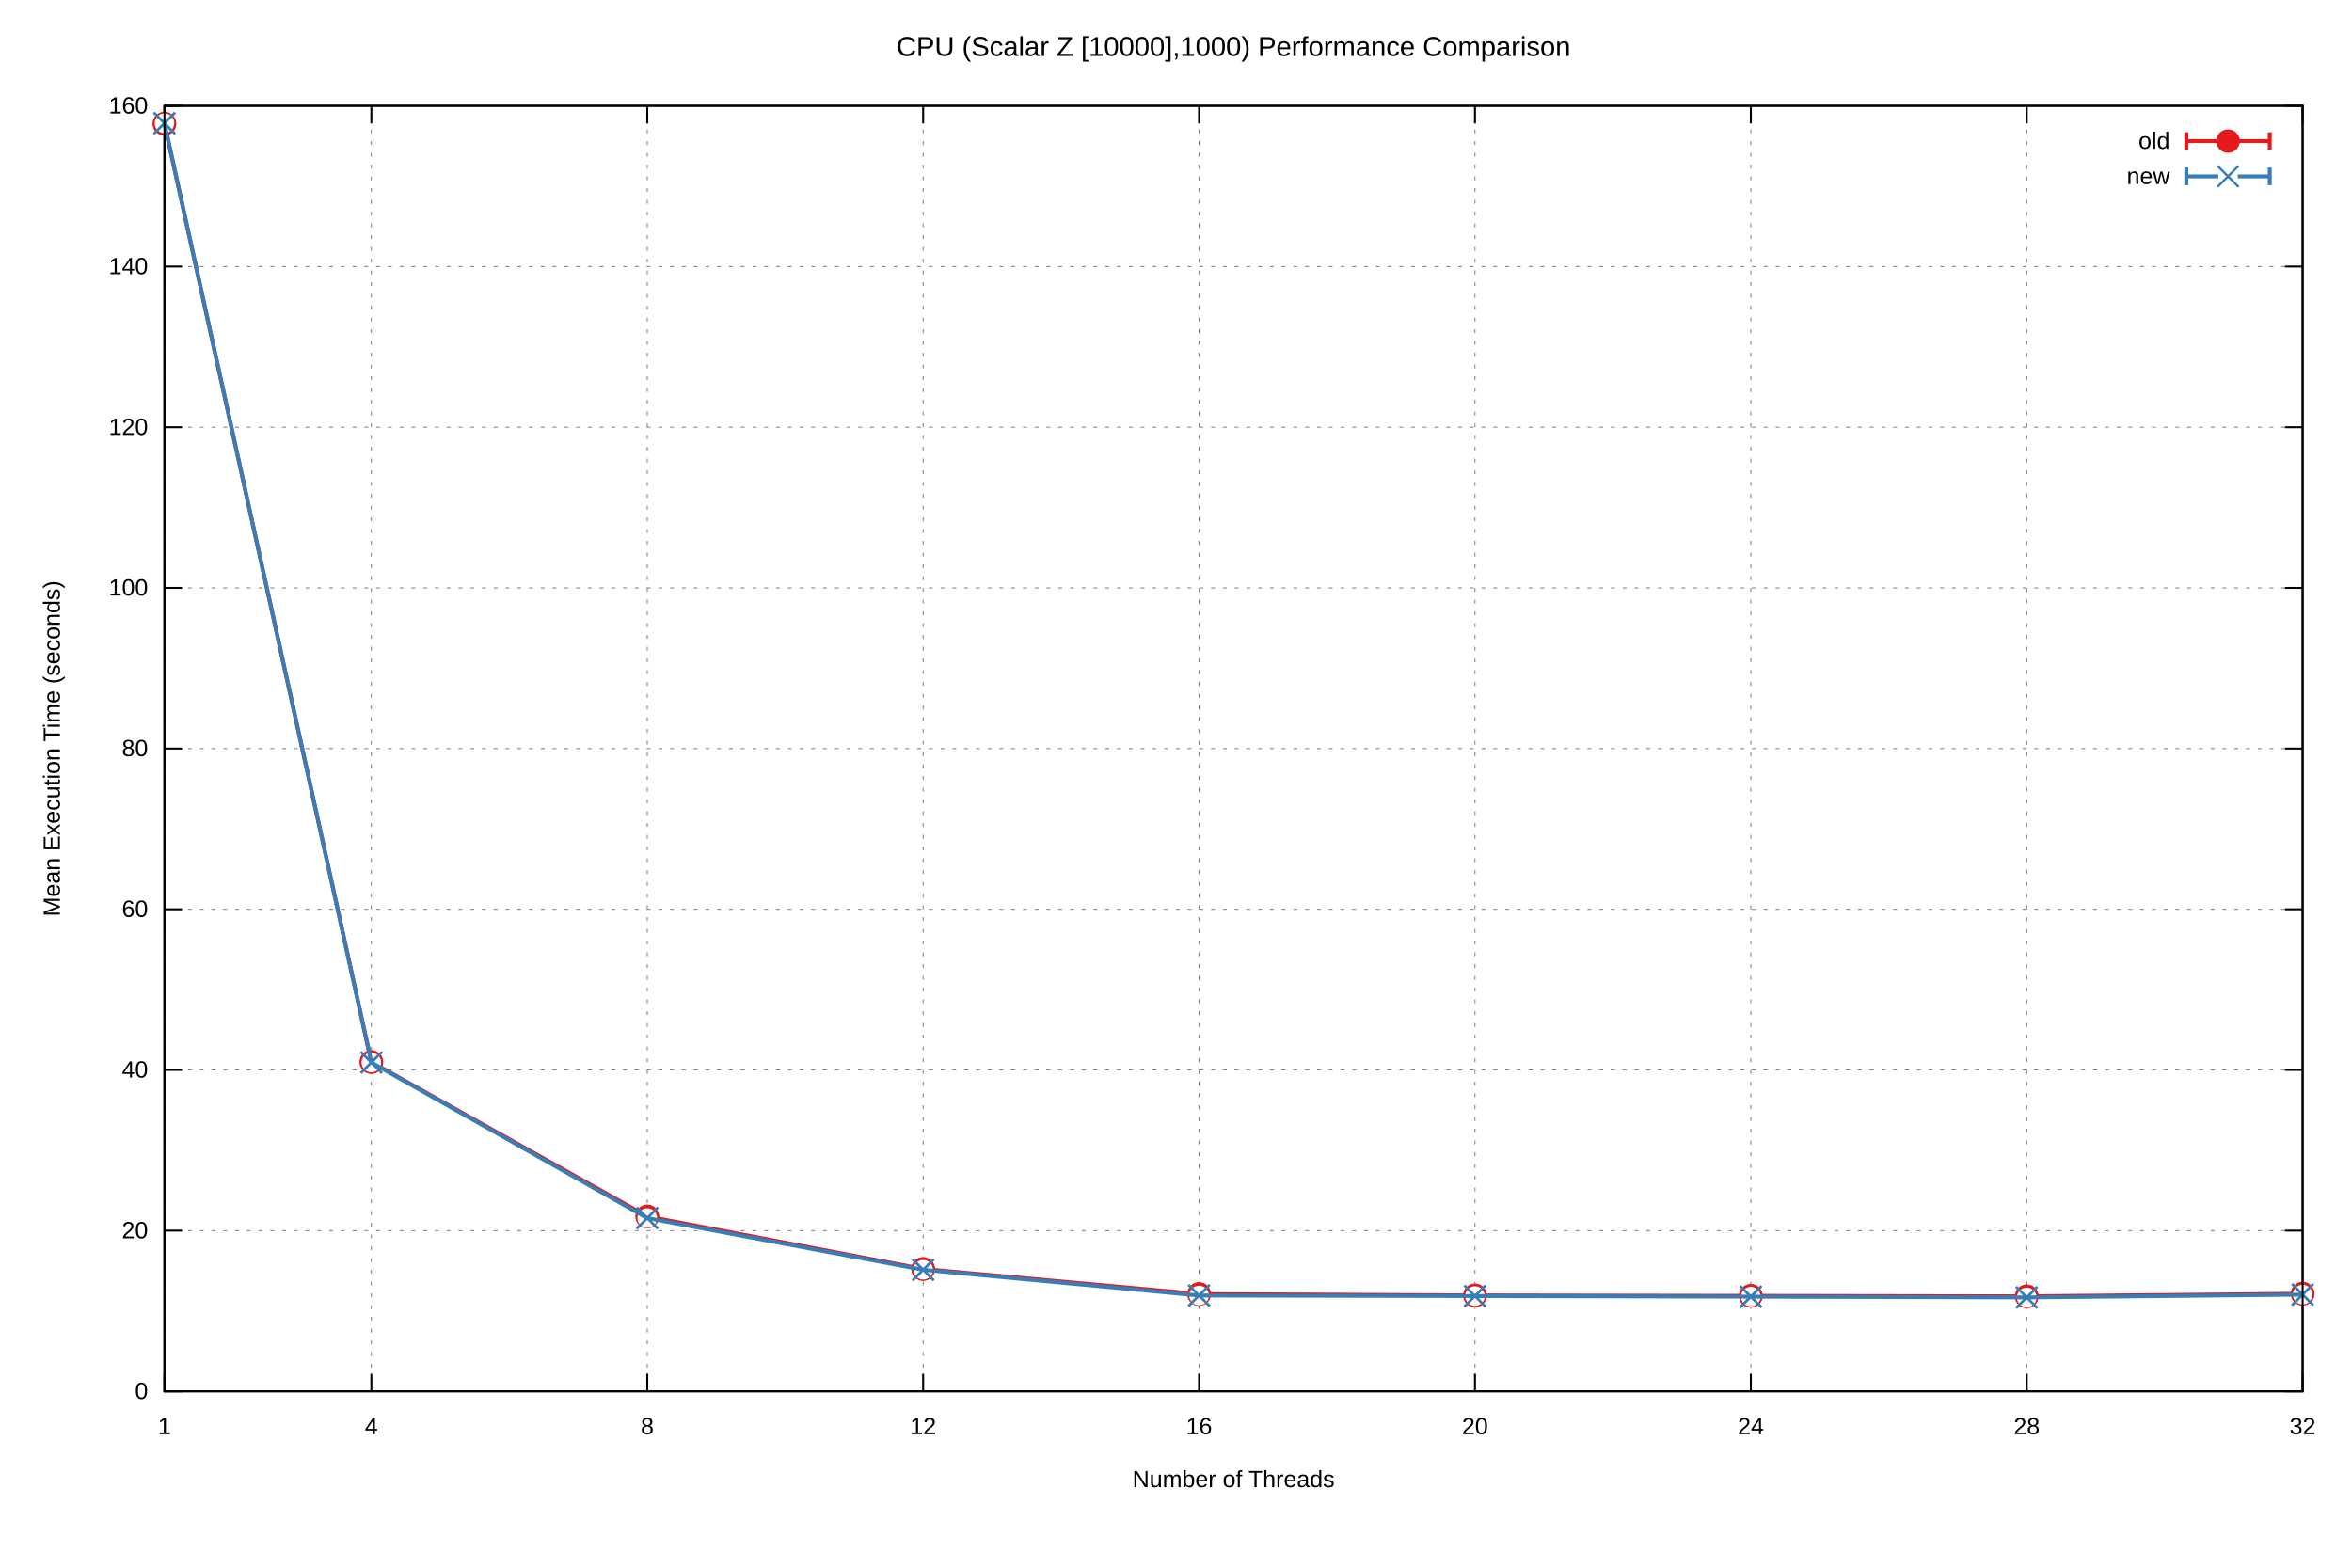
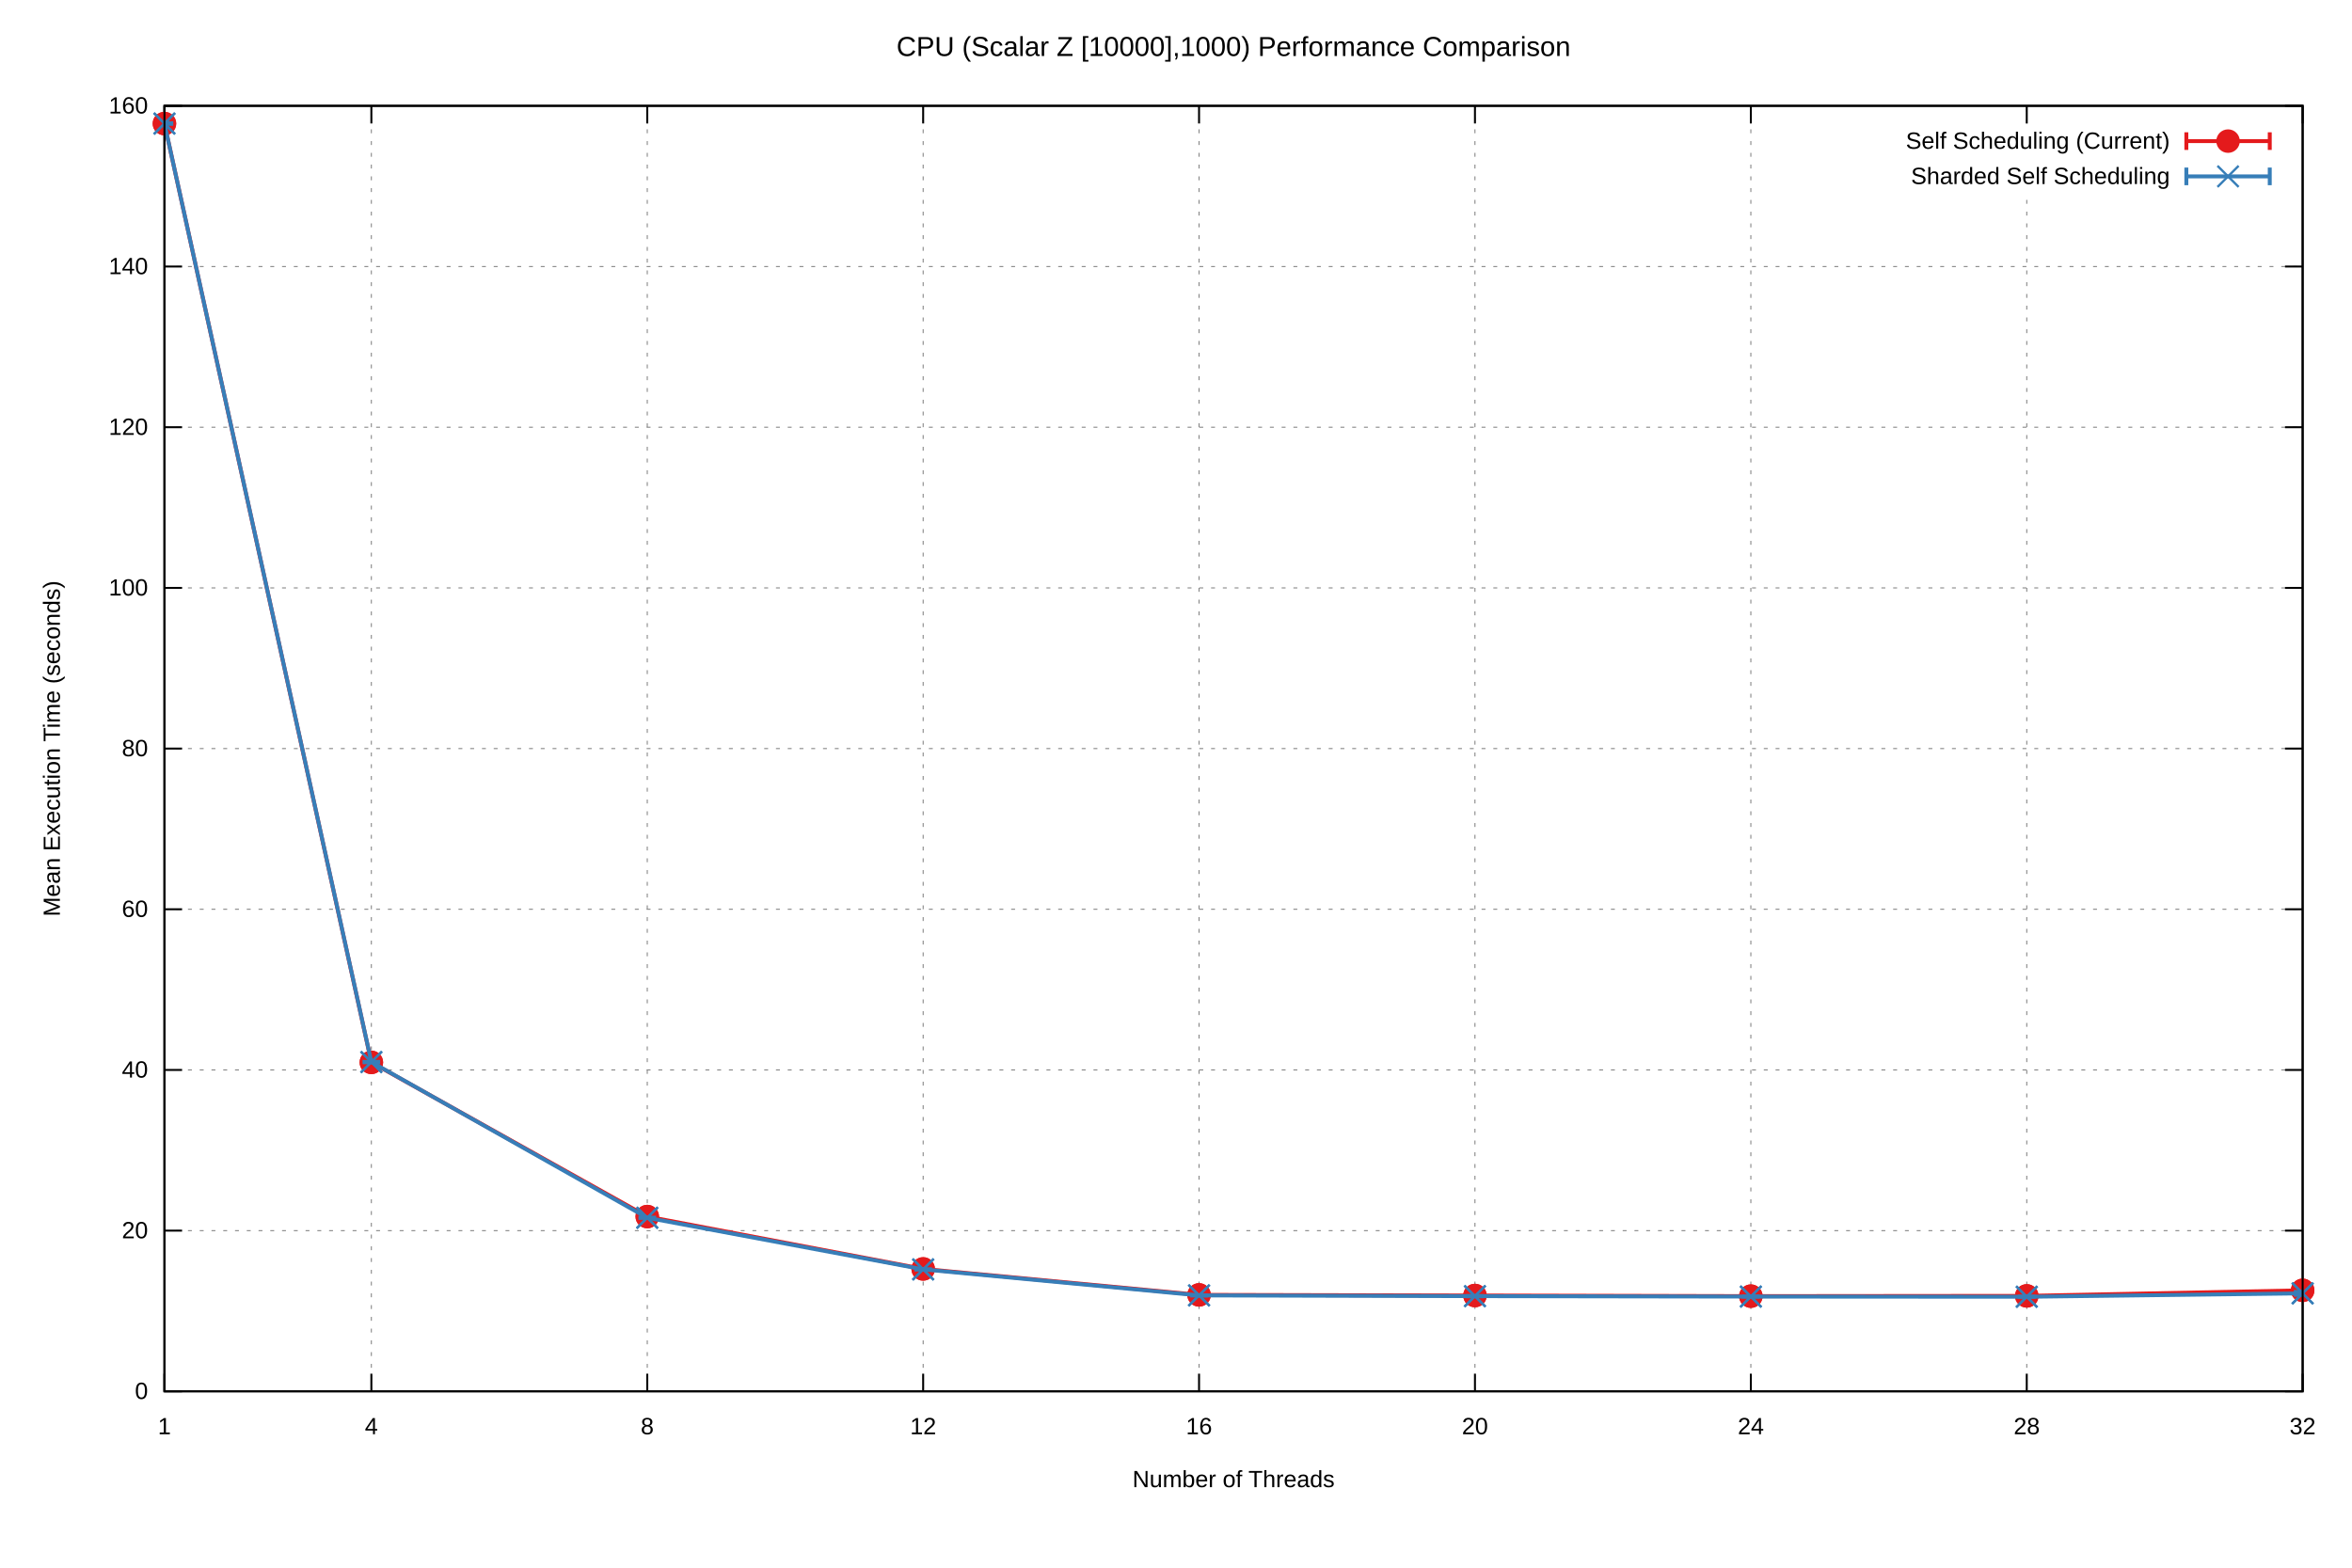
<svg xmlns="http://www.w3.org/2000/svg" xmlns:xlink="http://www.w3.org/1999/xlink" width="1200" height="800" viewBox="0 0 1200 800">
  <g id="gnuplot_canvas">
    <rect x="0" y="0" width="1200" height="800" fill="none" />
    <defs>
      <circle id="gpDot" r="0.5" stroke-width="0.5" stroke="currentColor" />
      <path id="gpPt0" stroke-width="0.222" stroke="currentColor" d="M-1,0 h2 M0,-1 v2" />
      <path id="gpPt1" stroke-width="0.222" stroke="currentColor" d="M-1,-1 L1,1 M1,-1 L-1,1" />
      <path id="gpPt2" stroke-width="0.222" stroke="currentColor" d="M-1,0 L1,0 M0,-1 L0,1 M-1,-1 L1,1 M-1,1 L1,-1" />
      <rect id="gpPt3" stroke-width="0.222" stroke="currentColor" x="-1" y="-1" width="2" height="2" />
      <rect id="gpPt4" stroke-width="0.222" stroke="currentColor" fill="currentColor" x="-1" y="-1" width="2" height="2" />
      <circle id="gpPt5" stroke-width="0.222" stroke="currentColor" cx="0" cy="0" r="1" />
      <use xlink:href="#gpPt5" id="gpPt6" fill="currentColor" stroke="none" />
      <path id="gpPt7" stroke-width="0.222" stroke="currentColor" d="M0,-1.33 L-1.33,0.67 L1.33,0.67 z" />
      <use xlink:href="#gpPt7" id="gpPt8" fill="currentColor" stroke="none" />
      <use xlink:href="#gpPt7" id="gpPt9" stroke="currentColor" transform="rotate(180)" />
      <use xlink:href="#gpPt9" id="gpPt10" fill="currentColor" stroke="none" />
      <use xlink:href="#gpPt3" id="gpPt11" stroke="currentColor" transform="rotate(45)" />
      <use xlink:href="#gpPt11" id="gpPt12" fill="currentColor" stroke="none" />
      <path id="gpPt13" stroke-width="0.222" stroke="currentColor" d="M0,1.330 L1.265,0.411 L0.782,-1.067 L-0.782,-1.076 L-1.265,0.411 z" />
      <use xlink:href="#gpPt13" id="gpPt14" fill="currentColor" stroke="none" />
      <filter id="textbox" filterUnits="objectBoundingBox" x="0" y="0" height="1" width="1">
        <feFlood flood-color="white" flood-opacity="1" result="bgnd" />
        <feComposite in="SourceGraphic" in2="bgnd" operator="atop" />
      </filter>
      <filter id="greybox" filterUnits="objectBoundingBox" x="0" y="0" height="1" width="1">
        <feFlood flood-color="lightgrey" flood-opacity="1" result="grey" />
        <feComposite in="SourceGraphic" in2="grey" operator="atop" />
      </filter>
    </defs>
    <g fill="none" color="white" stroke="currentColor" stroke-width="1.00" stroke-linecap="butt" stroke-linejoin="miter">
</g>
    <g fill="none" color="black" stroke="currentColor" stroke-width="1.00" stroke-linecap="butt" stroke-linejoin="miter">
</g>
    <g fill="none" color="black" stroke="black" stroke-width="0.50" stroke-linecap="butt" stroke-linejoin="miter">
</g>
    <g fill="none" color="gray" stroke="currentColor" stroke-width="0.50" stroke-linecap="butt" stroke-linejoin="miter">
      <path stroke="gray" stroke-dasharray="2,4" class="gridline" d="M83.90,710.00 L1174.82,710.00  " />
    </g>
    <g fill="none" color="gray" stroke="gray" stroke-width="1.00" stroke-linecap="butt" stroke-linejoin="miter">
</g>
    <g fill="none" color="black" stroke="currentColor" stroke-width="1.00" stroke-linecap="butt" stroke-linejoin="miter">
      <path stroke="black" d="M83.90,710.00 L92.90,710.00 M1174.82,710.00 L1165.82,710.00  " />
      <g transform="translate(75.51,713.90)" stroke="none" fill="black" font-family="Arial" font-size="12.00" text-anchor="end">
        <text>
          <tspan font-family="Arial"> 0</tspan>
        </text>
      </g>
    </g>
    <g fill="none" color="black" stroke="currentColor" stroke-width="1.00" stroke-linecap="butt" stroke-linejoin="miter">
</g>
    <g fill="none" color="black" stroke="black" stroke-width="0.50" stroke-linecap="butt" stroke-linejoin="miter">
</g>
    <g fill="none" color="gray" stroke="currentColor" stroke-width="0.50" stroke-linecap="butt" stroke-linejoin="miter">
      <path stroke="gray" stroke-dasharray="2,4" class="gridline" d="M83.90,628.00 L1174.82,628.00  " />
    </g>
    <g fill="none" color="gray" stroke="gray" stroke-width="1.00" stroke-linecap="butt" stroke-linejoin="miter">
</g>
    <g fill="none" color="black" stroke="currentColor" stroke-width="1.00" stroke-linecap="butt" stroke-linejoin="miter">
      <path stroke="black" d="M83.90,628.00 L92.90,628.00 M1174.82,628.00 L1165.82,628.00  " />
      <g transform="translate(75.51,631.90)" stroke="none" fill="black" font-family="Arial" font-size="12.00" text-anchor="end">
        <text>
          <tspan font-family="Arial"> 20</tspan>
        </text>
      </g>
    </g>
    <g fill="none" color="black" stroke="currentColor" stroke-width="1.00" stroke-linecap="butt" stroke-linejoin="miter">
</g>
    <g fill="none" color="black" stroke="black" stroke-width="0.50" stroke-linecap="butt" stroke-linejoin="miter">
</g>
    <g fill="none" color="gray" stroke="currentColor" stroke-width="0.50" stroke-linecap="butt" stroke-linejoin="miter">
      <path stroke="gray" stroke-dasharray="2,4" class="gridline" d="M83.90,546.00 L1174.82,546.00  " />
    </g>
    <g fill="none" color="gray" stroke="gray" stroke-width="1.00" stroke-linecap="butt" stroke-linejoin="miter">
</g>
    <g fill="none" color="black" stroke="currentColor" stroke-width="1.00" stroke-linecap="butt" stroke-linejoin="miter">
      <path stroke="black" d="M83.90,546.00 L92.90,546.00 M1174.82,546.00 L1165.82,546.00  " />
      <g transform="translate(75.51,549.90)" stroke="none" fill="black" font-family="Arial" font-size="12.00" text-anchor="end">
        <text>
          <tspan font-family="Arial"> 40</tspan>
        </text>
      </g>
    </g>
    <g fill="none" color="black" stroke="currentColor" stroke-width="1.00" stroke-linecap="butt" stroke-linejoin="miter">
</g>
    <g fill="none" color="black" stroke="black" stroke-width="0.50" stroke-linecap="butt" stroke-linejoin="miter">
</g>
    <g fill="none" color="gray" stroke="currentColor" stroke-width="0.50" stroke-linecap="butt" stroke-linejoin="miter">
      <path stroke="gray" stroke-dasharray="2,4" class="gridline" d="M83.90,464.00 L1174.82,464.00  " />
    </g>
    <g fill="none" color="gray" stroke="gray" stroke-width="1.00" stroke-linecap="butt" stroke-linejoin="miter">
</g>
    <g fill="none" color="black" stroke="currentColor" stroke-width="1.00" stroke-linecap="butt" stroke-linejoin="miter">
      <path stroke="black" d="M83.90,464.00 L92.90,464.00 M1174.82,464.00 L1165.82,464.00  " />
      <g transform="translate(75.51,467.90)" stroke="none" fill="black" font-family="Arial" font-size="12.00" text-anchor="end">
        <text>
          <tspan font-family="Arial"> 60</tspan>
        </text>
      </g>
    </g>
    <g fill="none" color="black" stroke="currentColor" stroke-width="1.00" stroke-linecap="butt" stroke-linejoin="miter">
</g>
    <g fill="none" color="black" stroke="black" stroke-width="0.50" stroke-linecap="butt" stroke-linejoin="miter">
</g>
    <g fill="none" color="gray" stroke="currentColor" stroke-width="0.50" stroke-linecap="butt" stroke-linejoin="miter">
      <path stroke="gray" stroke-dasharray="2,4" class="gridline" d="M83.90,382.00 L1174.82,382.00  " />
    </g>
    <g fill="none" color="gray" stroke="gray" stroke-width="1.00" stroke-linecap="butt" stroke-linejoin="miter">
</g>
    <g fill="none" color="black" stroke="currentColor" stroke-width="1.00" stroke-linecap="butt" stroke-linejoin="miter">
      <path stroke="black" d="M83.90,382.00 L92.90,382.00 M1174.82,382.00 L1165.82,382.00  " />
      <g transform="translate(75.51,385.90)" stroke="none" fill="black" font-family="Arial" font-size="12.00" text-anchor="end">
        <text>
          <tspan font-family="Arial"> 80</tspan>
        </text>
      </g>
    </g>
    <g fill="none" color="black" stroke="currentColor" stroke-width="1.00" stroke-linecap="butt" stroke-linejoin="miter">
</g>
    <g fill="none" color="black" stroke="black" stroke-width="0.50" stroke-linecap="butt" stroke-linejoin="miter">
</g>
    <g fill="none" color="gray" stroke="currentColor" stroke-width="0.50" stroke-linecap="butt" stroke-linejoin="miter">
      <path stroke="gray" stroke-dasharray="2,4" class="gridline" d="M83.90,300.01 L1174.82,300.01  " />
    </g>
    <g fill="none" color="gray" stroke="gray" stroke-width="1.00" stroke-linecap="butt" stroke-linejoin="miter">
</g>
    <g fill="none" color="black" stroke="currentColor" stroke-width="1.00" stroke-linecap="butt" stroke-linejoin="miter">
      <path stroke="black" d="M83.90,300.01 L92.90,300.01 M1174.82,300.01 L1165.82,300.01  " />
      <g transform="translate(75.51,303.91)" stroke="none" fill="black" font-family="Arial" font-size="12.00" text-anchor="end">
        <text>
          <tspan font-family="Arial"> 100</tspan>
        </text>
      </g>
    </g>
    <g fill="none" color="black" stroke="currentColor" stroke-width="1.00" stroke-linecap="butt" stroke-linejoin="miter">
</g>
    <g fill="none" color="black" stroke="black" stroke-width="0.50" stroke-linecap="butt" stroke-linejoin="miter">
</g>
    <g fill="none" color="gray" stroke="currentColor" stroke-width="0.50" stroke-linecap="butt" stroke-linejoin="miter">
      <path stroke="gray" stroke-dasharray="2,4" class="gridline" d="M83.90,218.01 L1174.82,218.01  " />
    </g>
    <g fill="none" color="gray" stroke="gray" stroke-width="1.00" stroke-linecap="butt" stroke-linejoin="miter">
</g>
    <g fill="none" color="black" stroke="currentColor" stroke-width="1.00" stroke-linecap="butt" stroke-linejoin="miter">
      <path stroke="black" d="M83.90,218.01 L92.90,218.01 M1174.82,218.01 L1165.82,218.01  " />
      <g transform="translate(75.51,221.91)" stroke="none" fill="black" font-family="Arial" font-size="12.00" text-anchor="end">
        <text>
          <tspan font-family="Arial"> 120</tspan>
        </text>
      </g>
    </g>
    <g fill="none" color="black" stroke="currentColor" stroke-width="1.00" stroke-linecap="butt" stroke-linejoin="miter">
</g>
    <g fill="none" color="black" stroke="black" stroke-width="0.50" stroke-linecap="butt" stroke-linejoin="miter">
</g>
    <g fill="none" color="gray" stroke="currentColor" stroke-width="0.50" stroke-linecap="butt" stroke-linejoin="miter">
      <path stroke="gray" stroke-dasharray="2,4" class="gridline" d="M83.90,136.01 L1174.82,136.01  " />
    </g>
    <g fill="none" color="gray" stroke="gray" stroke-width="1.00" stroke-linecap="butt" stroke-linejoin="miter">
</g>
    <g fill="none" color="black" stroke="currentColor" stroke-width="1.00" stroke-linecap="butt" stroke-linejoin="miter">
      <path stroke="black" d="M83.90,136.01 L92.90,136.01 M1174.82,136.01 L1165.82,136.01  " />
      <g transform="translate(75.51,139.91)" stroke="none" fill="black" font-family="Arial" font-size="12.00" text-anchor="end">
        <text>
          <tspan font-family="Arial"> 140</tspan>
        </text>
      </g>
    </g>
    <g fill="none" color="black" stroke="currentColor" stroke-width="1.00" stroke-linecap="butt" stroke-linejoin="miter">
</g>
    <g fill="none" color="black" stroke="black" stroke-width="0.50" stroke-linecap="butt" stroke-linejoin="miter">
</g>
    <g fill="none" color="gray" stroke="currentColor" stroke-width="0.50" stroke-linecap="butt" stroke-linejoin="miter">
      <path stroke="gray" stroke-dasharray="2,4" class="gridline" d="M83.90,54.01 L1174.82,54.01  " />
    </g>
    <g fill="none" color="gray" stroke="gray" stroke-width="1.00" stroke-linecap="butt" stroke-linejoin="miter">
</g>
    <g fill="none" color="black" stroke="currentColor" stroke-width="1.00" stroke-linecap="butt" stroke-linejoin="miter">
      <path stroke="black" d="M83.90,54.01 L92.90,54.01 M1174.82,54.01 L1165.82,54.01  " />
      <g transform="translate(75.51,57.91)" stroke="none" fill="black" font-family="Arial" font-size="12.00" text-anchor="end">
        <text>
          <tspan font-family="Arial"> 160</tspan>
        </text>
      </g>
    </g>
    <g fill="none" color="black" stroke="currentColor" stroke-width="1.00" stroke-linecap="butt" stroke-linejoin="miter">
</g>
    <g fill="none" color="black" stroke="black" stroke-width="0.50" stroke-linecap="butt" stroke-linejoin="miter">
</g>
    <g fill="none" color="gray" stroke="currentColor" stroke-width="0.50" stroke-linecap="butt" stroke-linejoin="miter">
      <path stroke="gray" stroke-dasharray="2,4" class="gridline" d="M83.90,710.00 L83.90,54.01  " />
    </g>
    <g fill="none" color="gray" stroke="gray" stroke-width="1.00" stroke-linecap="butt" stroke-linejoin="miter">
</g>
    <g fill="none" color="black" stroke="currentColor" stroke-width="1.00" stroke-linecap="butt" stroke-linejoin="miter">
      <path stroke="black" d="M83.90,710.00 L83.90,701.00 M83.90,54.01 L83.90,63.01  " />
      <g transform="translate(83.90,731.90)" stroke="none" fill="black" font-family="Arial" font-size="12.00" text-anchor="middle">
        <text>
          <tspan font-family="Arial"> 1</tspan>
        </text>
      </g>
    </g>
    <g fill="none" color="black" stroke="currentColor" stroke-width="1.00" stroke-linecap="butt" stroke-linejoin="miter">
</g>
    <g fill="none" color="black" stroke="black" stroke-width="0.50" stroke-linecap="butt" stroke-linejoin="miter">
</g>
    <g fill="none" color="gray" stroke="currentColor" stroke-width="0.50" stroke-linecap="butt" stroke-linejoin="miter">
      <path stroke="gray" stroke-dasharray="2,4" class="gridline" d="M189.47,710.00 L189.47,54.01  " />
    </g>
    <g fill="none" color="gray" stroke="gray" stroke-width="1.00" stroke-linecap="butt" stroke-linejoin="miter">
</g>
    <g fill="none" color="black" stroke="currentColor" stroke-width="1.00" stroke-linecap="butt" stroke-linejoin="miter">
      <path stroke="black" d="M189.47,710.00 L189.47,701.00 M189.47,54.01 L189.47,63.01  " />
      <g transform="translate(189.47,731.90)" stroke="none" fill="black" font-family="Arial" font-size="12.00" text-anchor="middle">
        <text>
          <tspan font-family="Arial"> 4</tspan>
        </text>
      </g>
    </g>
    <g fill="none" color="black" stroke="currentColor" stroke-width="1.00" stroke-linecap="butt" stroke-linejoin="miter">
</g>
    <g fill="none" color="black" stroke="black" stroke-width="0.50" stroke-linecap="butt" stroke-linejoin="miter">
</g>
    <g fill="none" color="gray" stroke="currentColor" stroke-width="0.50" stroke-linecap="butt" stroke-linejoin="miter">
      <path stroke="gray" stroke-dasharray="2,4" class="gridline" d="M330.24,710.00 L330.24,54.01  " />
    </g>
    <g fill="none" color="gray" stroke="gray" stroke-width="1.00" stroke-linecap="butt" stroke-linejoin="miter">
</g>
    <g fill="none" color="black" stroke="currentColor" stroke-width="1.00" stroke-linecap="butt" stroke-linejoin="miter">
      <path stroke="black" d="M330.24,710.00 L330.24,701.00 M330.24,54.01 L330.24,63.01  " />
      <g transform="translate(330.24,731.90)" stroke="none" fill="black" font-family="Arial" font-size="12.00" text-anchor="middle">
        <text>
          <tspan font-family="Arial"> 8</tspan>
        </text>
      </g>
    </g>
    <g fill="none" color="black" stroke="currentColor" stroke-width="1.00" stroke-linecap="butt" stroke-linejoin="miter">
</g>
    <g fill="none" color="black" stroke="black" stroke-width="0.50" stroke-linecap="butt" stroke-linejoin="miter">
</g>
    <g fill="none" color="gray" stroke="currentColor" stroke-width="0.50" stroke-linecap="butt" stroke-linejoin="miter">
      <path stroke="gray" stroke-dasharray="2,4" class="gridline" d="M471.00,710.00 L471.00,54.01  " />
    </g>
    <g fill="none" color="gray" stroke="gray" stroke-width="1.00" stroke-linecap="butt" stroke-linejoin="miter">
</g>
    <g fill="none" color="black" stroke="currentColor" stroke-width="1.00" stroke-linecap="butt" stroke-linejoin="miter">
      <path stroke="black" d="M471.00,710.00 L471.00,701.00 M471.00,54.01 L471.00,63.01  " />
      <g transform="translate(471.00,731.90)" stroke="none" fill="black" font-family="Arial" font-size="12.00" text-anchor="middle">
        <text>
          <tspan font-family="Arial"> 12</tspan>
        </text>
      </g>
    </g>
    <g fill="none" color="black" stroke="currentColor" stroke-width="1.00" stroke-linecap="butt" stroke-linejoin="miter">
</g>
    <g fill="none" color="black" stroke="black" stroke-width="0.50" stroke-linecap="butt" stroke-linejoin="miter">
</g>
    <g fill="none" color="gray" stroke="currentColor" stroke-width="0.50" stroke-linecap="butt" stroke-linejoin="miter">
      <path stroke="gray" stroke-dasharray="2,4" class="gridline" d="M611.76,710.00 L611.76,54.01  " />
    </g>
    <g fill="none" color="gray" stroke="gray" stroke-width="1.00" stroke-linecap="butt" stroke-linejoin="miter">
</g>
    <g fill="none" color="black" stroke="currentColor" stroke-width="1.00" stroke-linecap="butt" stroke-linejoin="miter">
      <path stroke="black" d="M611.76,710.00 L611.76,701.00 M611.76,54.01 L611.76,63.01  " />
      <g transform="translate(611.76,731.90)" stroke="none" fill="black" font-family="Arial" font-size="12.00" text-anchor="middle">
        <text>
          <tspan font-family="Arial"> 16</tspan>
        </text>
      </g>
    </g>
    <g fill="none" color="black" stroke="currentColor" stroke-width="1.00" stroke-linecap="butt" stroke-linejoin="miter">
</g>
    <g fill="none" color="black" stroke="black" stroke-width="0.50" stroke-linecap="butt" stroke-linejoin="miter">
</g>
    <g fill="none" color="gray" stroke="currentColor" stroke-width="0.50" stroke-linecap="butt" stroke-linejoin="miter">
      <path stroke="gray" stroke-dasharray="2,4" class="gridline" d="M752.53,710.00 L752.53,54.01  " />
    </g>
    <g fill="none" color="gray" stroke="gray" stroke-width="1.00" stroke-linecap="butt" stroke-linejoin="miter">
</g>
    <g fill="none" color="black" stroke="currentColor" stroke-width="1.00" stroke-linecap="butt" stroke-linejoin="miter">
      <path stroke="black" d="M752.53,710.00 L752.53,701.00 M752.53,54.01 L752.53,63.01  " />
      <g transform="translate(752.53,731.90)" stroke="none" fill="black" font-family="Arial" font-size="12.00" text-anchor="middle">
        <text>
          <tspan font-family="Arial"> 20</tspan>
        </text>
      </g>
    </g>
    <g fill="none" color="black" stroke="currentColor" stroke-width="1.00" stroke-linecap="butt" stroke-linejoin="miter">
</g>
    <g fill="none" color="black" stroke="black" stroke-width="0.50" stroke-linecap="butt" stroke-linejoin="miter">
</g>
    <g fill="none" color="gray" stroke="currentColor" stroke-width="0.50" stroke-linecap="butt" stroke-linejoin="miter">
      <path stroke="gray" stroke-dasharray="2,4" class="gridline" d="M893.29,710.00 L893.29,54.01  " />
    </g>
    <g fill="none" color="gray" stroke="gray" stroke-width="1.00" stroke-linecap="butt" stroke-linejoin="miter">
</g>
    <g fill="none" color="black" stroke="currentColor" stroke-width="1.00" stroke-linecap="butt" stroke-linejoin="miter">
      <path stroke="black" d="M893.29,710.00 L893.29,701.00 M893.29,54.01 L893.29,63.01  " />
      <g transform="translate(893.29,731.90)" stroke="none" fill="black" font-family="Arial" font-size="12.00" text-anchor="middle">
        <text>
          <tspan font-family="Arial"> 24</tspan>
        </text>
      </g>
    </g>
    <g fill="none" color="black" stroke="currentColor" stroke-width="1.00" stroke-linecap="butt" stroke-linejoin="miter">
</g>
    <g fill="none" color="black" stroke="black" stroke-width="0.50" stroke-linecap="butt" stroke-linejoin="miter">
</g>
    <g fill="none" color="gray" stroke="currentColor" stroke-width="0.50" stroke-linecap="butt" stroke-linejoin="miter">
-       <path stroke="gray" stroke-dasharray="2,4" class="gridline" d="M1034.06,710.00 L1034.06,54.01  " />
+       <path stroke="gray" stroke-dasharray="2,4" class="gridline" d="M1034.06,710.00 L1034.06,99.01 M1034.06,63.01 L1034.06,54.01  " />
    </g>
    <g fill="none" color="gray" stroke="gray" stroke-width="1.00" stroke-linecap="butt" stroke-linejoin="miter">
</g>
    <g fill="none" color="black" stroke="currentColor" stroke-width="1.00" stroke-linecap="butt" stroke-linejoin="miter">
      <path stroke="black" d="M1034.06,710.00 L1034.06,701.00 M1034.06,54.01 L1034.06,63.01  " />
      <g transform="translate(1034.06,731.90)" stroke="none" fill="black" font-family="Arial" font-size="12.00" text-anchor="middle">
        <text>
          <tspan font-family="Arial"> 28</tspan>
        </text>
      </g>
    </g>
    <g fill="none" color="black" stroke="currentColor" stroke-width="1.00" stroke-linecap="butt" stroke-linejoin="miter">
</g>
    <g fill="none" color="black" stroke="black" stroke-width="0.50" stroke-linecap="butt" stroke-linejoin="miter">
</g>
    <g fill="none" color="gray" stroke="currentColor" stroke-width="0.50" stroke-linecap="butt" stroke-linejoin="miter">
      <path stroke="gray" stroke-dasharray="2,4" class="gridline" d="M1174.82,710.00 L1174.82,54.01  " />
    </g>
    <g fill="none" color="gray" stroke="gray" stroke-width="1.00" stroke-linecap="butt" stroke-linejoin="miter">
</g>
    <g fill="none" color="black" stroke="currentColor" stroke-width="1.00" stroke-linecap="butt" stroke-linejoin="miter">
      <path stroke="black" d="M1174.82,710.00 L1174.82,701.00 M1174.82,54.01 L1174.82,63.01  " />
      <g transform="translate(1174.82,731.90)" stroke="none" fill="black" font-family="Arial" font-size="12.00" text-anchor="middle">
        <text>
          <tspan font-family="Arial"> 32</tspan>
        </text>
      </g>
    </g>
    <g fill="none" color="black" stroke="currentColor" stroke-width="1.00" stroke-linecap="butt" stroke-linejoin="miter">
</g>
    <g fill="none" color="black" stroke="currentColor" stroke-width="1.00" stroke-linecap="butt" stroke-linejoin="miter">
      <path stroke="black" d="M83.90,54.01 L83.90,710.00 L1174.82,710.00 L1174.82,54.01 L83.90,54.01 Z  " />
    </g>
    <g fill="none" color="black" stroke="currentColor" stroke-width="1.00" stroke-linecap="butt" stroke-linejoin="miter">
+       <g transform="translate(30.55,382.01) rotate(270)" stroke="none" fill="black" font-family="Arial" font-size="12.00" text-anchor="middle">
+         <text>
+           <tspan font-family="Arial">Mean Execution Time (seconds)</tspan>
+         </text>
+       </g>
+     </g>
+     <g fill="none" color="black" stroke="currentColor" stroke-width="1.00" stroke-linecap="butt" stroke-linejoin="miter">
+       <g transform="translate(629.36,758.90)" stroke="none" fill="black" font-family="Arial" font-size="12.00" text-anchor="middle">
+         <text>
+           <tspan font-family="Arial">Number of Threads</tspan>
+         </text>
+       </g>
+     </g>
+     <g fill="none" color="black" stroke="currentColor" stroke-width="1.00" stroke-linecap="butt" stroke-linejoin="miter">
</g>
    <g id="gnuplot_plot_1">
-       <g fill="none" color="white" stroke="black" stroke-width="2.00" stroke-linecap="butt" stroke-linejoin="miter">
+       <g fill="none" color="white" stroke="currentColor" stroke-width="2.00" stroke-linecap="butt" stroke-linejoin="miter">
</g>
      <g fill="none" color="black" stroke="currentColor" stroke-width="2.00" stroke-linecap="butt" stroke-linejoin="miter">
        <g transform="translate(1107.09,75.91)" stroke="none" fill="black" font-family="Arial" font-size="12.00" text-anchor="end">
          <text>
-             <tspan font-family="Arial">old</tspan>
+             <tspan font-family="Arial">Self Scheduling (Current)</tspan>
          </text>
        </g>
      </g>
      <g fill="none" color="black" stroke="currentColor" stroke-width="2.00" stroke-linecap="butt" stroke-linejoin="miter">
-         <path stroke="rgb(228,  26,  28)" d="M1115.48,72.01 L1158.04,72.01 M1115.48,67.51 L1115.48,76.51 M1158.04,67.51 L1158.04,76.51 M83.90,63.24 L83.90,63.00   M83.90,63.24 L88.40,63.24 M83.90,63.00 L88.40,63.00 M189.47,542.08 L189.47,541.83 M184.97,542.08 L193.97,542.08   M184.97,541.83 L193.97,541.83 M330.24,620.78 L330.24,620.73 M325.74,620.78 L334.74,620.78 M325.74,620.73 L334.74,620.73   M471.00,647.61 L471.00,647.52 M466.50,647.61 L475.50,647.61 M466.50,647.52 L475.50,647.52 M611.76,660.51 L611.76,660.21   M607.26,660.51 L616.26,660.51 M607.26,660.21 L616.26,660.21 M752.53,661.07 L752.53,661.05 M748.03,661.07 L757.03,661.07   M748.03,661.05 L757.03,661.05 M893.29,661.34 L893.29,661.23 M888.79,661.34 L897.79,661.34 M888.79,661.23 L897.79,661.23   M1034.06,661.55 L1034.06,661.46 M1029.56,661.55 L1038.56,661.55 M1029.56,661.46 L1038.56,661.46 M1174.82,660.26 L1174.82,660.10   M1170.32,660.26 L1174.82,660.26 M1170.32,660.10 L1174.82,660.10  " />
-       </g>
-       <g fill="none" color="black" stroke="currentColor" stroke-width="2.00" stroke-linecap="butt" stroke-linejoin="miter">
-         <use xlink:href="#gpPt6" transform="translate(83.90,63.12) scale(4.50)" color="white" />
-       </g>
-       <g fill="none" color="black" stroke="currentColor" stroke-width="2.00" stroke-linecap="butt" stroke-linejoin="miter">
-         <use xlink:href="#gpPt6" transform="translate(83.90,63.12) scale(5.40)" color="rgb(228,  26,  28)" />
-         <use xlink:href="#gpPt6" transform="translate(189.47,541.95) scale(4.50)" color="white" />
-       </g>
-       <g fill="none" color="black" stroke="currentColor" stroke-width="2.00" stroke-linecap="butt" stroke-linejoin="miter">
-         <use xlink:href="#gpPt6" transform="translate(189.47,541.95) scale(5.40)" color="rgb(228,  26,  28)" />
-         <use xlink:href="#gpPt6" transform="translate(330.24,620.76) scale(4.50)" color="white" />
-       </g>
-       <g fill="none" color="black" stroke="currentColor" stroke-width="2.00" stroke-linecap="butt" stroke-linejoin="miter">
-         <use xlink:href="#gpPt6" transform="translate(330.24,620.76) scale(5.40)" color="rgb(228,  26,  28)" />
-         <use xlink:href="#gpPt6" transform="translate(471.00,647.57) scale(4.50)" color="white" />
-       </g>
-       <g fill="none" color="black" stroke="currentColor" stroke-width="2.00" stroke-linecap="butt" stroke-linejoin="miter">
-         <use xlink:href="#gpPt6" transform="translate(471.00,647.57) scale(5.40)" color="rgb(228,  26,  28)" />
-         <use xlink:href="#gpPt6" transform="translate(611.76,660.36) scale(4.50)" color="white" />
-       </g>
-       <g fill="none" color="black" stroke="currentColor" stroke-width="2.00" stroke-linecap="butt" stroke-linejoin="miter">
-         <use xlink:href="#gpPt6" transform="translate(611.76,660.36) scale(5.40)" color="rgb(228,  26,  28)" />
-         <use xlink:href="#gpPt6" transform="translate(752.53,661.06) scale(4.50)" color="white" />
-       </g>
-       <g fill="none" color="black" stroke="currentColor" stroke-width="2.00" stroke-linecap="butt" stroke-linejoin="miter">
-         <use xlink:href="#gpPt6" transform="translate(752.53,661.06) scale(5.40)" color="rgb(228,  26,  28)" />
-         <use xlink:href="#gpPt6" transform="translate(893.29,661.28) scale(4.50)" color="white" />
-       </g>
-       <g fill="none" color="black" stroke="currentColor" stroke-width="2.00" stroke-linecap="butt" stroke-linejoin="miter">
-         <use xlink:href="#gpPt6" transform="translate(893.29,661.28) scale(5.40)" color="rgb(228,  26,  28)" />
-         <use xlink:href="#gpPt6" transform="translate(1034.06,661.51) scale(4.50)" color="white" />
-       </g>
-       <g fill="none" color="black" stroke="currentColor" stroke-width="2.00" stroke-linecap="butt" stroke-linejoin="miter">
-         <use xlink:href="#gpPt6" transform="translate(1034.06,661.51) scale(5.40)" color="rgb(228,  26,  28)" />
-         <use xlink:href="#gpPt6" transform="translate(1174.82,660.18) scale(4.50)" color="white" />
-       </g>
-       <g fill="none" color="black" stroke="currentColor" stroke-width="2.00" stroke-linecap="butt" stroke-linejoin="miter">
-         <use xlink:href="#gpPt6" transform="translate(1174.82,660.18) scale(5.40)" color="rgb(228,  26,  28)" />
-         <use xlink:href="#gpPt6" transform="translate(1136.76,72.01) scale(4.50)" color="white" />
-       </g>
-       <g fill="none" color="black" stroke="currentColor" stroke-width="2.00" stroke-linecap="butt" stroke-linejoin="miter">
+         <path stroke="rgb(228,  26,  28)" d="M1115.48,72.01 L1158.04,72.01 M1115.48,67.51 L1115.48,76.51 M1158.04,67.51 L1158.04,76.51 M83.90,63.43 L83.90,62.69   M83.90,63.43 L88.40,63.43 M83.90,62.69 L88.40,62.69 M189.47,542.24 L189.47,542.03 M184.97,542.24 L193.97,542.24   M184.97,542.03 L193.97,542.03 M330.24,620.89 L330.24,620.74 M325.74,620.89 L334.74,620.89 M325.74,620.74 L334.74,620.74   M471.00,647.58 L471.00,647.50 M466.50,647.58 L475.50,647.58 M466.50,647.50 L475.50,647.50 M611.76,660.81 L611.76,660.76   M607.26,660.81 L616.26,660.81 M607.26,660.76 L616.26,660.76 M752.53,661.12 L752.53,661.10 M748.03,661.12 L757.03,661.12   M748.03,661.10 L757.03,661.10 M893.29,661.62 L893.29,661.23 M888.79,661.62 L897.79,661.62 M888.79,661.23 L897.79,661.23   M1034.06,661.35 L1034.06,661.24 M1029.56,661.35 L1038.56,661.35 M1029.56,661.24 L1038.56,661.24 M1174.82,658.74 L1174.82,658.17   M1170.32,658.74 L1174.82,658.74 M1170.32,658.17 L1174.82,658.17  " />
+       </g>
+       <g fill="none" color="black" stroke="currentColor" stroke-width="2.00" stroke-linecap="butt" stroke-linejoin="miter">
+         <use xlink:href="#gpPt6" transform="translate(83.90,63.06) scale(5.40)" color="rgb(228,  26,  28)" />
+         <use xlink:href="#gpPt6" transform="translate(189.47,542.14) scale(5.40)" color="rgb(228,  26,  28)" />
+         <use xlink:href="#gpPt6" transform="translate(330.24,620.82) scale(5.40)" color="rgb(228,  26,  28)" />
+         <use xlink:href="#gpPt6" transform="translate(471.00,647.54) scale(5.40)" color="rgb(228,  26,  28)" />
+         <use xlink:href="#gpPt6" transform="translate(611.76,660.79) scale(5.40)" color="rgb(228,  26,  28)" />
+         <use xlink:href="#gpPt6" transform="translate(752.53,661.11) scale(5.40)" color="rgb(228,  26,  28)" />
+         <use xlink:href="#gpPt6" transform="translate(893.29,661.43) scale(5.40)" color="rgb(228,  26,  28)" />
+         <use xlink:href="#gpPt6" transform="translate(1034.06,661.30) scale(5.40)" color="rgb(228,  26,  28)" />
+         <use xlink:href="#gpPt6" transform="translate(1174.82,658.46) scale(5.40)" color="rgb(228,  26,  28)" />
        <use xlink:href="#gpPt6" transform="translate(1136.76,72.01) scale(5.40)" color="rgb(228,  26,  28)" />
      </g>
    </g>
-     <g id="gnuplot_plot_2" fill="none">
-       <g fill="none" color="black" stroke="currentColor" stroke-width="2.00" stroke-linecap="butt" stroke-linejoin="miter">
-         <path stroke="rgb(228,  26,  28)" d="M83.90,63.12 L189.47,541.95 L330.24,620.76 L471.00,647.57 L611.76,660.36 L752.53,661.06 L893.29,661.28 L1034.06,661.51   L1174.82,660.18  " />
-         <use xlink:href="#gpPt6" transform="translate(83.90,63.12) scale(5.40)" color="rgb(228,  26,  28)" />
-         <use xlink:href="#gpPt6" transform="translate(189.47,541.95) scale(5.40)" color="rgb(228,  26,  28)" />
-         <use xlink:href="#gpPt6" transform="translate(330.24,620.76) scale(5.40)" color="rgb(228,  26,  28)" />
-         <use xlink:href="#gpPt6" transform="translate(471.00,647.57) scale(5.40)" color="rgb(228,  26,  28)" />
-         <use xlink:href="#gpPt6" transform="translate(611.76,660.36) scale(5.40)" color="rgb(228,  26,  28)" />
-         <use xlink:href="#gpPt6" transform="translate(752.53,661.06) scale(5.40)" color="rgb(228,  26,  28)" />
-         <use xlink:href="#gpPt6" transform="translate(893.29,661.28) scale(5.40)" color="rgb(228,  26,  28)" />
-         <use xlink:href="#gpPt6" transform="translate(1034.06,661.51) scale(5.40)" color="rgb(228,  26,  28)" />
-         <use xlink:href="#gpPt6" transform="translate(1174.82,660.18) scale(5.40)" color="rgb(228,  26,  28)" />
+     <g id="gnuplot_plot_2">
+       <g fill="none" color="black" stroke="currentColor" stroke-width="2.00" stroke-linecap="butt" stroke-linejoin="miter">
+         <path stroke="rgb(228,  26,  28)" d="M83.90,63.06 L189.47,542.14 L330.24,620.82 L471.00,647.54 L611.76,660.79 L752.53,661.11 L893.29,661.43 L1034.06,661.30   L1174.82,658.46  " />
+         <use xlink:href="#gpPt6" transform="translate(83.90,63.06) scale(5.40)" color="rgb(228,  26,  28)" />
+         <use xlink:href="#gpPt6" transform="translate(189.47,542.14) scale(5.40)" color="rgb(228,  26,  28)" />
+         <use xlink:href="#gpPt6" transform="translate(330.24,620.82) scale(5.40)" color="rgb(228,  26,  28)" />
+         <use xlink:href="#gpPt6" transform="translate(471.00,647.54) scale(5.40)" color="rgb(228,  26,  28)" />
+         <use xlink:href="#gpPt6" transform="translate(611.76,660.79) scale(5.40)" color="rgb(228,  26,  28)" />
+         <use xlink:href="#gpPt6" transform="translate(752.53,661.11) scale(5.40)" color="rgb(228,  26,  28)" />
+         <use xlink:href="#gpPt6" transform="translate(893.29,661.43) scale(5.40)" color="rgb(228,  26,  28)" />
+         <use xlink:href="#gpPt6" transform="translate(1034.06,661.30) scale(5.40)" color="rgb(228,  26,  28)" />
+         <use xlink:href="#gpPt6" transform="translate(1174.82,658.46) scale(5.40)" color="rgb(228,  26,  28)" />
      </g>
    </g>
    <g id="gnuplot_plot_3">
      <g fill="none" color="black" stroke="currentColor" stroke-width="2.00" stroke-linecap="butt" stroke-linejoin="miter">
        <g transform="translate(1107.09,93.91)" stroke="none" fill="black" font-family="Arial" font-size="12.00" text-anchor="end">
          <text>
-             <tspan font-family="Arial">new</tspan>
+             <tspan font-family="Arial">Sharded Self Scheduling</tspan>
          </text>
        </g>
      </g>
      <g fill="none" color="black" stroke="currentColor" stroke-width="2.00" stroke-linecap="butt" stroke-linejoin="miter">
-         <path stroke="rgb( 55, 126, 184)" d="M1115.48,90.01 L1158.04,90.01 M1115.48,85.51 L1115.48,94.51 M1158.04,85.51 L1158.04,94.51 M83.90,62.95 L83.90,62.82   M83.90,62.95 L88.40,62.95 M83.90,62.82 L88.40,62.82 M189.47,542.27 L189.47,542.11 M184.97,542.27 L193.97,542.27   M184.97,542.11 L193.97,542.11 M330.24,621.66 L330.24,621.53 M325.74,621.66 L334.74,621.66 M325.74,621.53 L334.74,621.53   M471.00,648.03 L471.00,647.94 M466.50,648.03 L475.50,648.03 M466.50,647.94 L475.50,647.94 M611.76,661.79 L611.76,660.42   M607.26,661.79 L616.26,661.79 M607.26,660.42 L616.26,660.42 M752.53,661.45 L752.53,661.32 M748.03,661.45 L757.03,661.45   M748.03,661.32 L757.03,661.32 M893.29,661.73 L893.29,661.64 M888.79,661.73 L897.79,661.73 M888.79,661.64 L897.79,661.64   M1034.06,662.16 L1034.06,662.01 M1029.56,662.16 L1038.56,662.16 M1029.56,662.01 L1038.56,662.01 M1174.82,660.89 L1174.82,660.41   M1170.32,660.89 L1174.82,660.89 M1170.32,660.41 L1174.82,660.41  " />
-       </g>
-       <g fill="none" color="black" stroke="currentColor" stroke-width="2.00" stroke-linecap="butt" stroke-linejoin="miter">
-         <use xlink:href="#gpPt6" transform="translate(83.90,62.89) scale(4.50)" color="white" />
-       </g>
-       <g fill="none" color="black" stroke="currentColor" stroke-width="2.00" stroke-linecap="butt" stroke-linejoin="miter">
-         <use xlink:href="#gpPt1" transform="translate(83.90,62.89) scale(5.40)" color="rgb( 55, 126, 184)" />
-         <use xlink:href="#gpPt6" transform="translate(189.47,542.19) scale(4.50)" color="white" />
-       </g>
-       <g fill="none" color="black" stroke="currentColor" stroke-width="2.00" stroke-linecap="butt" stroke-linejoin="miter">
-         <use xlink:href="#gpPt1" transform="translate(189.47,542.19) scale(5.40)" color="rgb( 55, 126, 184)" />
-         <use xlink:href="#gpPt6" transform="translate(330.24,621.59) scale(4.50)" color="white" />
-       </g>
-       <g fill="none" color="black" stroke="currentColor" stroke-width="2.00" stroke-linecap="butt" stroke-linejoin="miter">
-         <use xlink:href="#gpPt1" transform="translate(330.24,621.59) scale(5.40)" color="rgb( 55, 126, 184)" />
-         <use xlink:href="#gpPt6" transform="translate(471.00,647.98) scale(4.50)" color="white" />
-       </g>
-       <g fill="none" color="black" stroke="currentColor" stroke-width="2.00" stroke-linecap="butt" stroke-linejoin="miter">
-         <use xlink:href="#gpPt1" transform="translate(471.00,647.98) scale(5.40)" color="rgb( 55, 126, 184)" />
-         <use xlink:href="#gpPt6" transform="translate(611.76,661.10) scale(4.50)" color="white" />
-       </g>
-       <g fill="none" color="black" stroke="currentColor" stroke-width="2.00" stroke-linecap="butt" stroke-linejoin="miter">
-         <use xlink:href="#gpPt1" transform="translate(611.76,661.10) scale(5.40)" color="rgb( 55, 126, 184)" />
-         <use xlink:href="#gpPt6" transform="translate(752.53,661.38) scale(4.50)" color="white" />
-       </g>
-       <g fill="none" color="black" stroke="currentColor" stroke-width="2.00" stroke-linecap="butt" stroke-linejoin="miter">
-         <use xlink:href="#gpPt1" transform="translate(752.53,661.38) scale(5.40)" color="rgb( 55, 126, 184)" />
-         <use xlink:href="#gpPt6" transform="translate(893.29,661.68) scale(4.50)" color="white" />
-       </g>
-       <g fill="none" color="black" stroke="currentColor" stroke-width="2.00" stroke-linecap="butt" stroke-linejoin="miter">
-         <use xlink:href="#gpPt1" transform="translate(893.29,661.68) scale(5.40)" color="rgb( 55, 126, 184)" />
-         <use xlink:href="#gpPt6" transform="translate(1034.06,662.08) scale(4.50)" color="white" />
-       </g>
-       <g fill="none" color="black" stroke="currentColor" stroke-width="2.00" stroke-linecap="butt" stroke-linejoin="miter">
-         <use xlink:href="#gpPt1" transform="translate(1034.06,662.08) scale(5.40)" color="rgb( 55, 126, 184)" />
-         <use xlink:href="#gpPt6" transform="translate(1174.82,660.65) scale(4.50)" color="white" />
-       </g>
-       <g fill="none" color="black" stroke="currentColor" stroke-width="2.00" stroke-linecap="butt" stroke-linejoin="miter">
-         <use xlink:href="#gpPt1" transform="translate(1174.82,660.65) scale(5.40)" color="rgb( 55, 126, 184)" />
-         <use xlink:href="#gpPt6" transform="translate(1136.76,90.01) scale(4.50)" color="white" />
-       </g>
-       <g fill="none" color="black" stroke="currentColor" stroke-width="2.00" stroke-linecap="butt" stroke-linejoin="miter">
+         <path stroke="rgb( 55, 126, 184)" d="M1115.48,90.01 L1158.04,90.01 M1115.48,85.51 L1115.48,94.51 M1158.04,85.51 L1158.04,94.51 M83.90,63.22 L83.90,62.89   M83.90,63.22 L88.40,63.22 M83.90,62.89 L88.40,62.89 M189.47,542.07 L189.47,541.87 M184.97,542.07 L193.97,542.07   M184.97,541.87 L193.97,541.87 M330.24,621.50 L330.24,621.38 M325.74,621.50 L334.74,621.50 M325.74,621.38 L334.74,621.38   M471.00,647.86 L471.00,647.71 M466.50,647.86 L475.50,647.86 M466.50,647.71 L475.50,647.71 M611.76,661.10 L611.76,660.99   M607.26,661.10 L616.26,661.10 M607.26,660.99 L616.26,660.99 M752.53,661.47 L752.53,661.38 M748.03,661.47 L757.03,661.47   M748.03,661.38 L757.03,661.38 M893.29,661.67 L893.29,661.63 M888.79,661.67 L897.79,661.67 M888.79,661.63 L897.79,661.63   M1034.06,661.79 L1034.06,661.69 M1029.56,661.79 L1038.56,661.79 M1029.56,661.69 L1038.56,661.69 M1174.82,660.74 L1174.82,659.28   M1170.32,660.74 L1174.82,660.74 M1170.32,659.28 L1174.82,659.28  " />
+       </g>
+       <g fill="none" color="black" stroke="currentColor" stroke-width="2.00" stroke-linecap="butt" stroke-linejoin="miter">
+         <use xlink:href="#gpPt1" transform="translate(83.90,63.05) scale(5.40)" color="rgb( 55, 126, 184)" />
+         <use xlink:href="#gpPt1" transform="translate(189.47,541.97) scale(5.40)" color="rgb( 55, 126, 184)" />
+         <use xlink:href="#gpPt1" transform="translate(330.24,621.44) scale(5.40)" color="rgb( 55, 126, 184)" />
+         <use xlink:href="#gpPt1" transform="translate(471.00,647.78) scale(5.40)" color="rgb( 55, 126, 184)" />
+         <use xlink:href="#gpPt1" transform="translate(611.76,661.05) scale(5.40)" color="rgb( 55, 126, 184)" />
+         <use xlink:href="#gpPt1" transform="translate(752.53,661.43) scale(5.40)" color="rgb( 55, 126, 184)" />
+         <use xlink:href="#gpPt1" transform="translate(893.29,661.65) scale(5.40)" color="rgb( 55, 126, 184)" />
+         <use xlink:href="#gpPt1" transform="translate(1034.06,661.74) scale(5.40)" color="rgb( 55, 126, 184)" />
+         <use xlink:href="#gpPt1" transform="translate(1174.82,660.01) scale(5.40)" color="rgb( 55, 126, 184)" />
        <use xlink:href="#gpPt1" transform="translate(1136.76,90.01) scale(5.40)" color="rgb( 55, 126, 184)" />
      </g>
    </g>
-     <g id="gnuplot_plot_4" fill="none">
-       <g fill="none" color="black" stroke="currentColor" stroke-width="2.00" stroke-linecap="butt" stroke-linejoin="miter">
-         <path stroke="rgb( 55, 126, 184)" d="M83.90,62.89 L189.47,542.19 L330.24,621.59 L471.00,647.98 L611.76,661.10 L752.53,661.38 L893.29,661.68 L1034.06,662.08   L1174.82,660.65  " />
-         <use xlink:href="#gpPt1" transform="translate(83.90,62.89) scale(5.40)" color="rgb( 55, 126, 184)" />
-         <use xlink:href="#gpPt1" transform="translate(189.47,542.19) scale(5.40)" color="rgb( 55, 126, 184)" />
-         <use xlink:href="#gpPt1" transform="translate(330.24,621.59) scale(5.40)" color="rgb( 55, 126, 184)" />
-         <use xlink:href="#gpPt1" transform="translate(471.00,647.98) scale(5.40)" color="rgb( 55, 126, 184)" />
-         <use xlink:href="#gpPt1" transform="translate(611.76,661.10) scale(5.40)" color="rgb( 55, 126, 184)" />
-         <use xlink:href="#gpPt1" transform="translate(752.53,661.38) scale(5.40)" color="rgb( 55, 126, 184)" />
-         <use xlink:href="#gpPt1" transform="translate(893.29,661.68) scale(5.40)" color="rgb( 55, 126, 184)" />
-         <use xlink:href="#gpPt1" transform="translate(1034.06,662.08) scale(5.40)" color="rgb( 55, 126, 184)" />
-         <use xlink:href="#gpPt1" transform="translate(1174.82,660.65) scale(5.40)" color="rgb( 55, 126, 184)" />
+     <g id="gnuplot_plot_4">
+       <g fill="none" color="black" stroke="currentColor" stroke-width="2.00" stroke-linecap="butt" stroke-linejoin="miter">
+         <path stroke="rgb( 55, 126, 184)" d="M83.90,63.05 L189.47,541.97 L330.24,621.44 L471.00,647.78 L611.76,661.05 L752.53,661.43 L893.29,661.65 L1034.06,661.74   L1174.82,660.01  " />
+         <use xlink:href="#gpPt1" transform="translate(83.90,63.05) scale(5.40)" color="rgb( 55, 126, 184)" />
+         <use xlink:href="#gpPt1" transform="translate(189.47,541.97) scale(5.40)" color="rgb( 55, 126, 184)" />
+         <use xlink:href="#gpPt1" transform="translate(330.24,621.44) scale(5.40)" color="rgb( 55, 126, 184)" />
+         <use xlink:href="#gpPt1" transform="translate(471.00,647.78) scale(5.40)" color="rgb( 55, 126, 184)" />
+         <use xlink:href="#gpPt1" transform="translate(611.76,661.05) scale(5.40)" color="rgb( 55, 126, 184)" />
+         <use xlink:href="#gpPt1" transform="translate(752.53,661.43) scale(5.40)" color="rgb( 55, 126, 184)" />
+         <use xlink:href="#gpPt1" transform="translate(893.29,661.65) scale(5.40)" color="rgb( 55, 126, 184)" />
+         <use xlink:href="#gpPt1" transform="translate(1034.06,661.74) scale(5.40)" color="rgb( 55, 126, 184)" />
+         <use xlink:href="#gpPt1" transform="translate(1174.82,660.01) scale(5.40)" color="rgb( 55, 126, 184)" />
      </g>
    </g>
    <g fill="none" color="black" stroke="currentColor" stroke-width="2.00" stroke-linecap="butt" stroke-linejoin="miter">
</g>
    <g fill="none" color="black" stroke="black" stroke-width="1.00" stroke-linecap="butt" stroke-linejoin="miter">
</g>
    <g fill="none" color="black" stroke="currentColor" stroke-width="1.00" stroke-linecap="butt" stroke-linejoin="miter">
      <path stroke="black" d="M83.90,54.01 L83.90,710.00 L1174.82,710.00 L1174.82,54.01 L83.90,54.01 Z  " />
-       <g transform="translate(30.55,382.01) rotate(270.00)" stroke="none" fill="black" font-family="Arial" font-size="12.00" text-anchor="middle">
-         <text>
-           <tspan font-family="Arial">Mean Execution Time (seconds)</tspan>
-         </text>
-       </g>
-     </g>
-     <g fill="none" color="black" stroke="currentColor" stroke-width="1.00" stroke-linecap="butt" stroke-linejoin="miter">
-       <g transform="translate(629.36,758.90)" stroke="none" fill="black" font-family="Arial" font-size="12.00" text-anchor="middle">
-         <text>
-           <tspan font-family="Arial">Number of Threads</tspan>
-         </text>
-       </g>
-     </g>
-     <g fill="none" color="black" stroke="currentColor" stroke-width="1.00" stroke-linecap="butt" stroke-linejoin="miter">
- </g>
+     </g>
    <g fill="none" color="black" stroke="currentColor" stroke-width="1.00" stroke-linecap="butt" stroke-linejoin="miter">
      <g transform="translate(629.36,28.56)" stroke="none" fill="black" font-family="Arial" font-size="14.00" text-anchor="middle">
        <text>
          <tspan font-family="Arial">CPU (Scalar Z [10000],1000) Performance Comparison</tspan>
        </text>
      </g>
    </g>
    <g fill="none" color="black" stroke="currentColor" stroke-width="1.00" stroke-linecap="butt" stroke-linejoin="miter">
</g>
  </g>
</svg>
